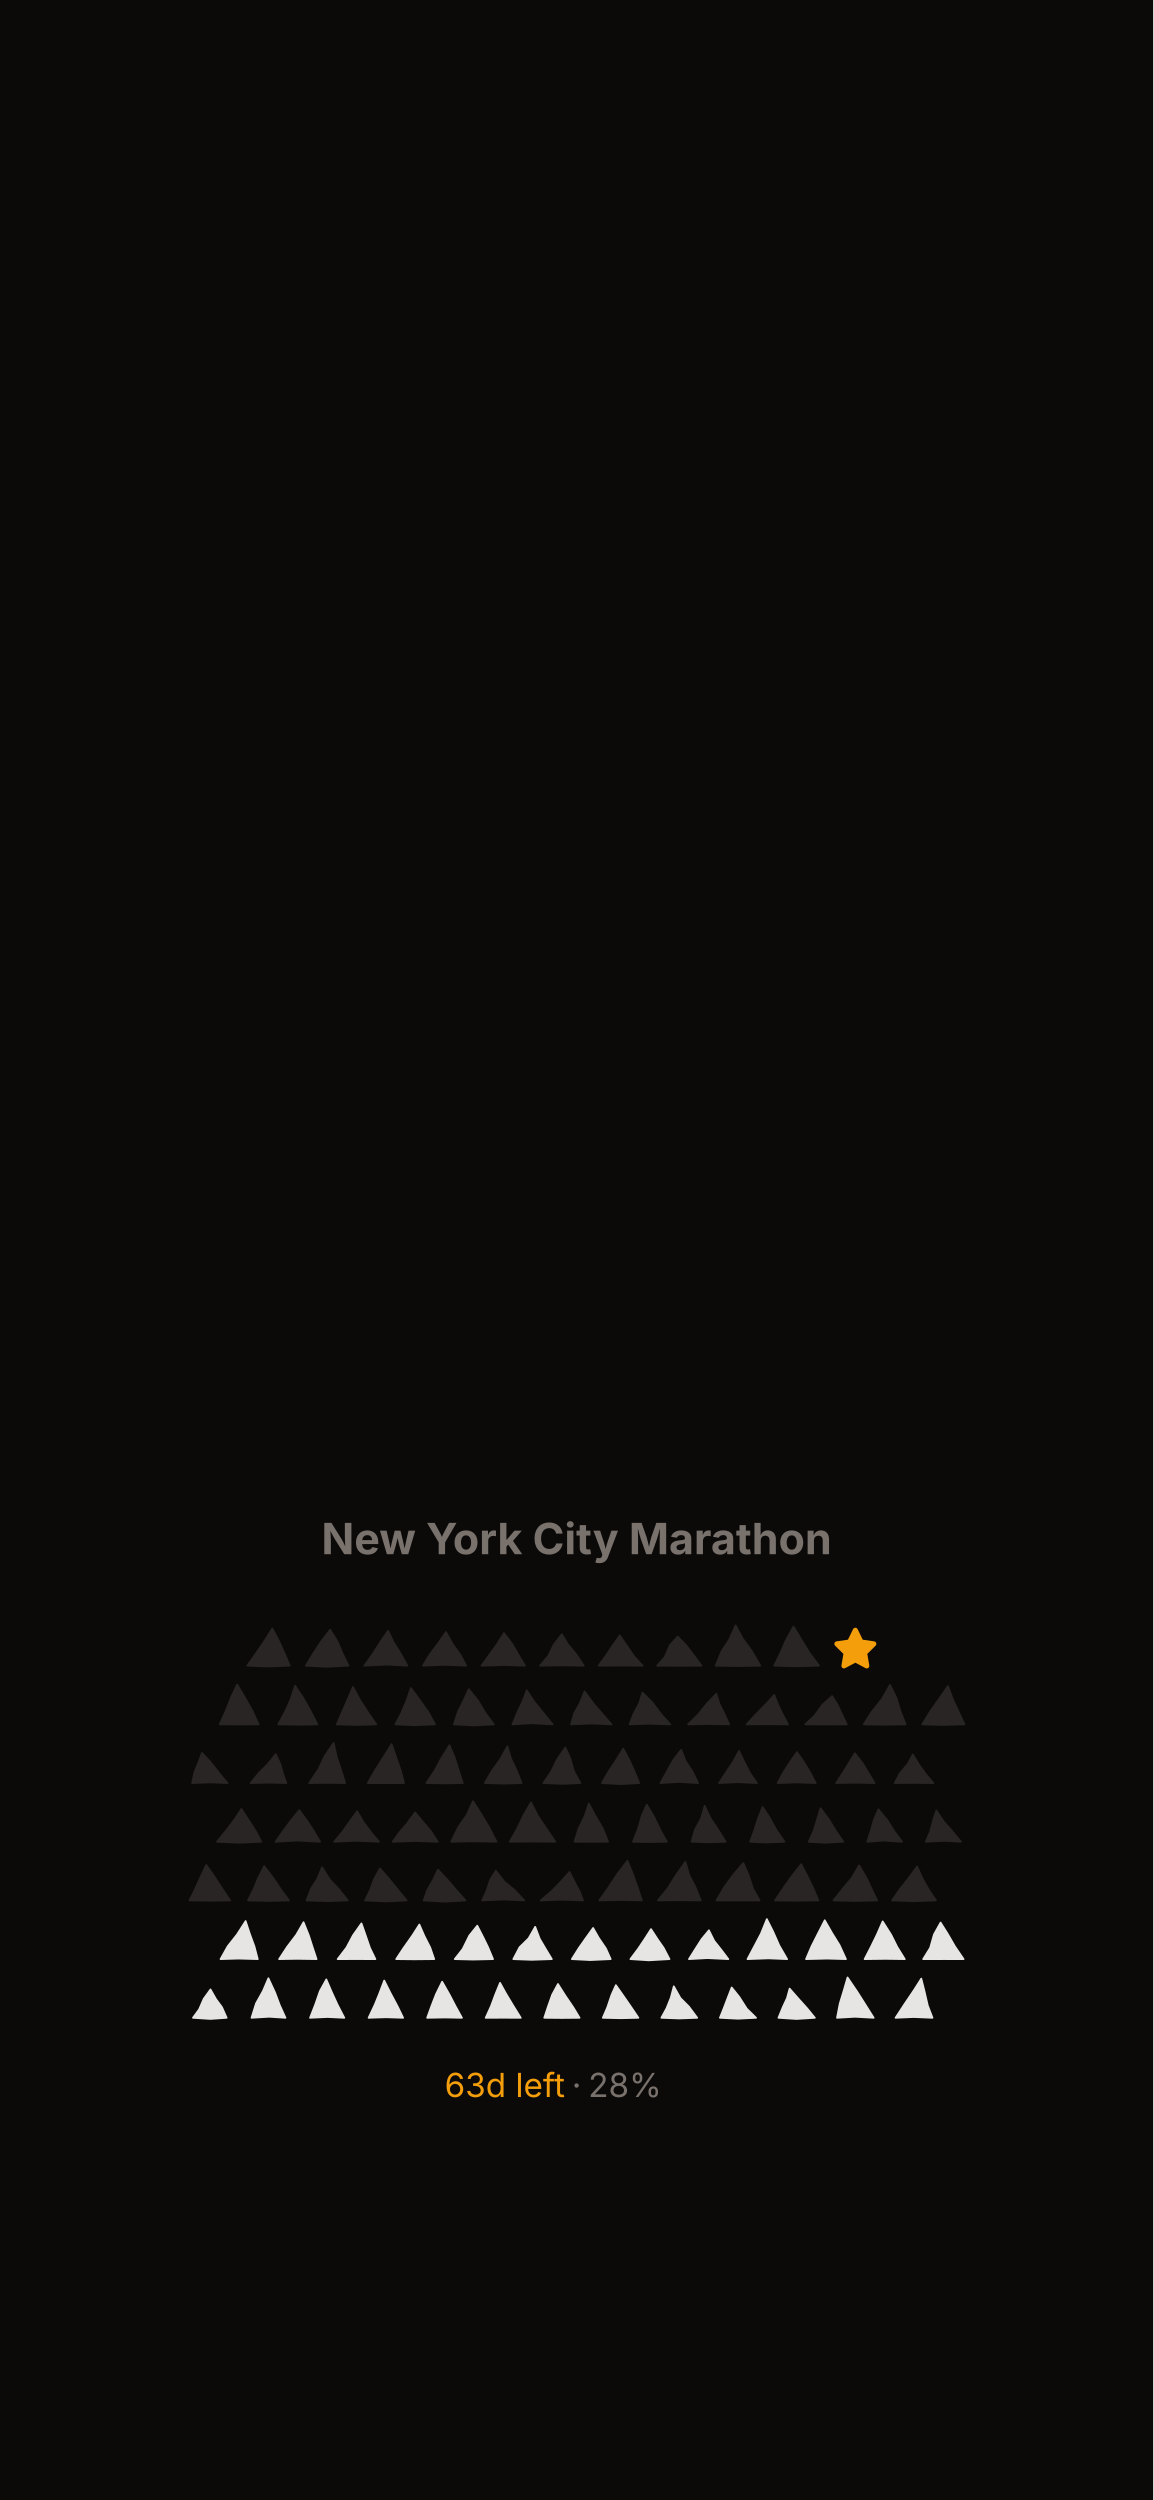
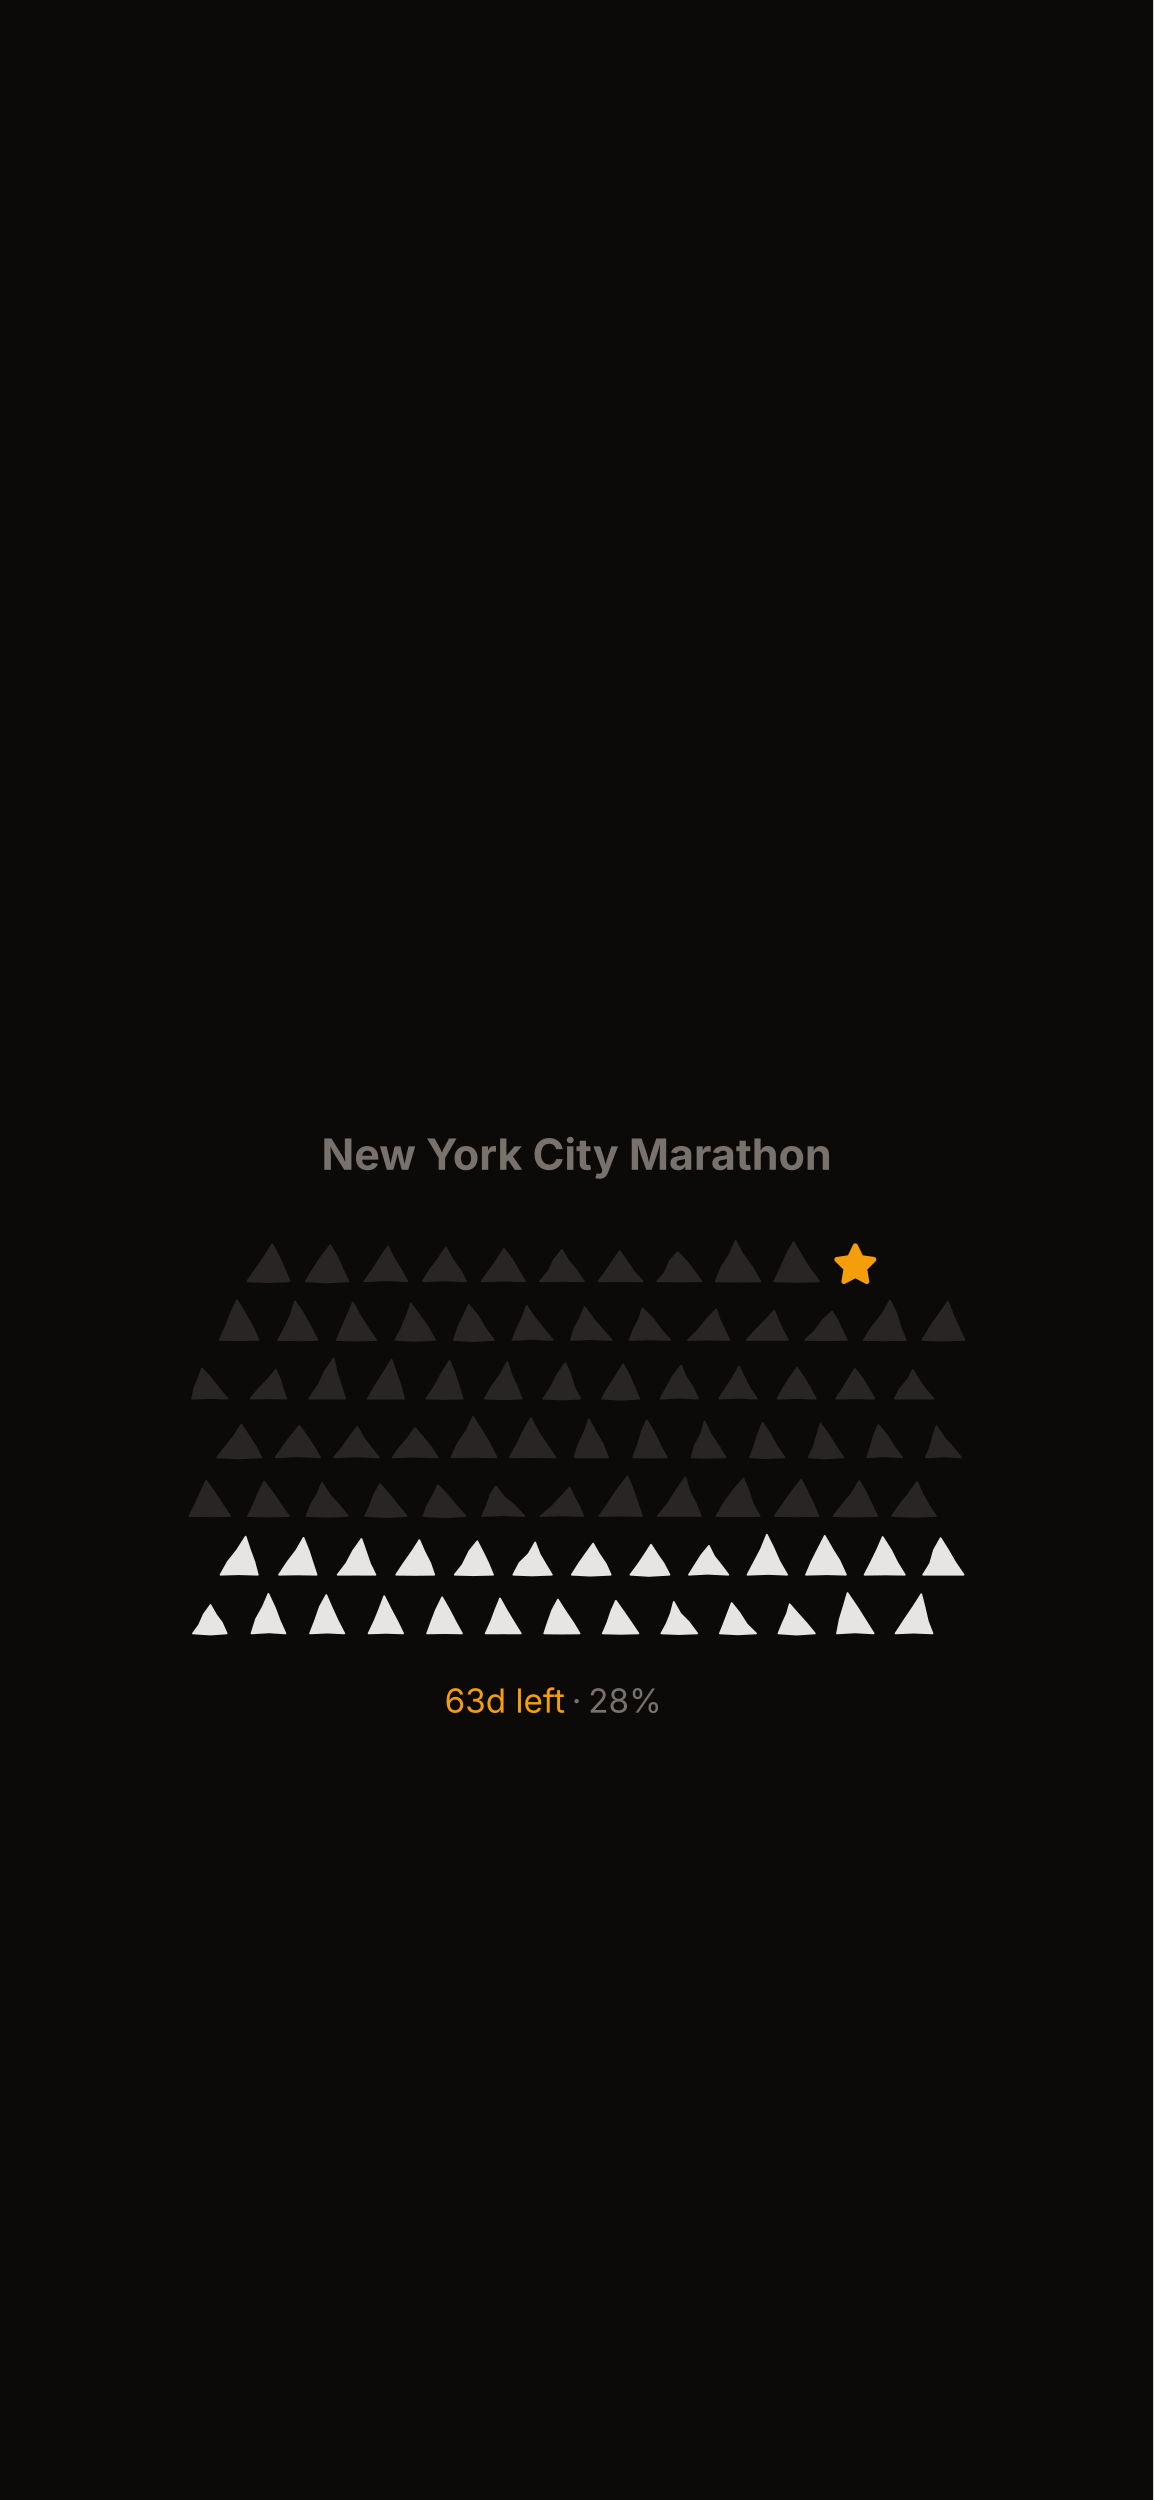
<svg xmlns="http://www.w3.org/2000/svg" width="1179" height="2556" viewBox="0 0 1179 2556">
  <rect id="background" width="1179" height="2556" fill="#0C0A09" />
-   <text x="589.5" y="1589" font-family="Geist, Inter, sans-serif" font-size="44" font-weight="700" fill="#78716C" text-anchor="middle">New York City Marathon</text>
+   <text x="589.5" y="1196" font-family="Geist, Inter, sans-serif" font-size="44" font-weight="700" fill="#78716C" text-anchor="middle">New York City Marathon</text>
  <g id="days">
-     <path d="M-17.23 18.00L-10.91 9.36L-6.25 -1.35L0.70 -11.01L6.33 -1.10L12.43 7.17L17.23 18.00L0.61 19.17Z" transform="translate(214.5 2045)" fill="#E7E5E4" stroke="#E7E5E4" stroke-width="1.8" stroke-linejoin="round" />
-     <path d="M-17.37 18.00L-12.75 3.34L-5.61 -9.48L-0.09 -22.43L6.63 -7.96L11.49 5.00L17.37 18.00L0.53 16.91Z" transform="translate(274.5 2045)" fill="#E7E5E4" stroke="#E7E5E4" stroke-width="1.8" stroke-linejoin="round" />
-     <path d="M-17.50 18.00L-12.06 4.03L-7.49 -9.21L-0.88 -21.25L4.40 -8.93L10.55 4.52L17.50 18.00L0.44 17.16Z" transform="translate(334.5 2045)" fill="#E7E5E4" stroke="#E7E5E4" stroke-width="1.8" stroke-linejoin="round" />
-     <path d="M-17.64 18.00L-11.37 4.72L-6.84 -6.43L-1.67 -20.08L4.70 -7.39L12.12 6.55L17.64 18.00L0.35 17.42Z" transform="translate(394.5 2045)" fill="#E7E5E4" stroke="#E7E5E4" stroke-width="1.8" stroke-linejoin="round" />
-     <path d="M-17.78 18.00L-13.20 5.41L-8.72 -6.16L-2.46 -18.90L4.99 -5.85L11.18 6.06L17.78 18.00L0.27 17.67Z" transform="translate(454.5 2045)" fill="#E7E5E4" stroke="#E7E5E4" stroke-width="1.8" stroke-linejoin="round" />
-     <path d="M-17.92 18.00L-12.52 6.10L-8.08 -5.89L-3.25 -17.72L2.77 -6.83L10.23 5.58L17.92 18.00L0.18 17.93Z" transform="translate(514.5 2045)" fill="#E7E5E4" stroke="#E7E5E4" stroke-width="1.8" stroke-linejoin="round" />
-     <path d="M-18.05 18.00L-14.35 6.79L-9.95 -5.62L-4.04 -16.54L3.06 -5.29L11.81 7.61L18.05 18.00L0.09 18.18Z" transform="translate(574.5 2045)" fill="#E7E5E4" stroke="#E7E5E4" stroke-width="1.8" stroke-linejoin="round" />
-     <path d="M-18.19 18.00L-13.66 7.48L-9.31 -5.36L-4.83 -15.37L3.36 -3.75L10.87 7.12L18.19 18.00L0.00 18.43Z" transform="translate(634.5 2045)" fill="#E7E5E4" stroke="#E7E5E4" stroke-width="1.8" stroke-linejoin="round" />
-     <path d="M-18.33 18.00L-12.97 8.17L-8.67 -2.57L-5.62 -14.19L1.14 -2.21L9.92 6.64L18.33 18.00L-0.08 18.69Z" transform="translate(694.5 2045)" fill="#E7E5E4" stroke="#E7E5E4" stroke-width="1.8" stroke-linejoin="round" />
-     <path d="M-18.47 18.00L-14.81 8.87L-10.54 -2.30L-6.41 -13.01L1.43 -3.19L8.98 8.67L18.47 18.00L-0.17 18.94Z" transform="translate(754.5 2045)" fill="#E7E5E4" stroke="#E7E5E4" stroke-width="1.8" stroke-linejoin="round" />
-     <path d="M-18.60 18.00L-14.12 7.04L-9.90 -2.03L-7.20 -11.83L1.73 -1.64L10.56 8.18L18.60 18.00L-0.26 19.20Z" transform="translate(814.5 2045)" fill="#E7E5E4" stroke="#E7E5E4" stroke-width="1.8" stroke-linejoin="round" />
-     <path d="M-18.74 18.00L-15.95 3.53L-11.78 -10.16L-7.99 -23.25L2.02 -8.50L9.61 3.49L18.74 18.00L-0.35 16.93Z" transform="translate(874.5 2045)" fill="#E7E5E4" stroke="#E7E5E4" stroke-width="1.8" stroke-linejoin="round" />
-     <path d="M-18.88 18.00L-9.87 4.22L-0.33 -9.90L7.42 -22.08L10.60 -9.48L14.07 5.53L18.88 18.00L-0.43 17.19Z" transform="translate(934.5 2045)" fill="#E7E5E4" stroke="#E7E5E4" stroke-width="1.8" stroke-linejoin="round" />
-     <path d="M-19.02 18.00L-11.70 4.91L-2.21 -7.11L6.63 -20.90L10.89 -7.94L15.64 5.04L19.02 18.00L-0.52 17.44Z" transform="translate(244.5 1985)" fill="#E7E5E4" stroke="#E7E5E4" stroke-width="1.8" stroke-linejoin="round" />
-     <path d="M-19.15 18.00L-11.01 5.60L-1.57 -6.84L5.84 -19.72L11.19 -6.40L14.70 4.55L19.15 18.00L-0.61 17.69Z" transform="translate(304.5 1985)" fill="#E7E5E4" stroke="#E7E5E4" stroke-width="1.8" stroke-linejoin="round" />
-     <path d="M-19.29 18.00L-10.32 6.29L-3.44 -6.57L5.05 -18.54L8.96 -7.38L13.76 6.59L19.29 18.00L-0.70 17.95Z" transform="translate(364.5 1985)" fill="#E7E5E4" stroke="#E7E5E4" stroke-width="1.8" stroke-linejoin="round" />
-     <path d="M-19.43 18.00L-12.16 6.98L-2.80 -6.31L4.26 -17.37L9.26 -5.84L15.33 6.10L19.43 18.00L-0.78 18.20Z" transform="translate(424.5 1985)" fill="#E7E5E4" stroke="#E7E5E4" stroke-width="1.8" stroke-linejoin="round" />
-     <path d="M-19.57 18.00L-11.47 7.68L-4.68 -6.04L3.47 -16.19L9.55 -4.30L14.39 5.61L19.57 18.00L-0.87 18.46Z" transform="translate(484.5 1985)" fill="#E7E5E4" stroke="#E7E5E4" stroke-width="1.8" stroke-linejoin="round" />
-     <path d="M-19.70 18.00L-13.30 5.85L-4.03 -3.25L2.68 -15.01L7.33 -2.75L13.45 7.65L19.70 18.00L-0.96 18.71Z" transform="translate(544.5 1985)" fill="#E7E5E4" stroke="#E7E5E4" stroke-width="1.8" stroke-linejoin="round" />
-     <path d="M-19.84 18.00L-12.61 6.54L-5.91 -2.98L1.89 -13.83L7.63 -3.73L15.02 7.16L19.84 18.00L-1.04 18.97Z" transform="translate(604.5 1985)" fill="#E7E5E4" stroke="#E7E5E4" stroke-width="1.8" stroke-linejoin="round" />
-     <path d="M-19.98 18.00L-11.93 7.23L-5.27 -2.71L1.10 -12.66L7.92 -2.19L14.08 6.67L19.98 18.00L-1.13 19.22Z" transform="translate(664.5 1985)" fill="#E7E5E4" stroke="#E7E5E4" stroke-width="1.8" stroke-linejoin="round" />
-     <path d="M-20.12 18.00L-13.76 7.92L-7.14 -2.45L0.31 -11.48L5.70 -0.65L13.14 8.71L20.12 18.00L-1.22 16.96Z" transform="translate(724.5 1985)" fill="#E7E5E4" stroke="#E7E5E4" stroke-width="1.8" stroke-linejoin="round" />
-     <path d="M-20.25 18.00L-13.07 4.41L-6.50 -8.06L-0.48 -22.90L5.99 -10.03L12.19 4.02L20.25 18.00L1.21 17.21Z" transform="translate(784.5 1985)" fill="#E7E5E4" stroke="#E7E5E4" stroke-width="1.8" stroke-linejoin="round" />
-     <path d="M-20.39 18.00L-14.90 5.10L-8.38 -7.79L-1.27 -21.72L6.29 -8.49L13.77 3.53L20.39 18.00L1.13 17.46Z" transform="translate(844.5 1985)" fill="#E7E5E4" stroke="#E7E5E4" stroke-width="1.8" stroke-linejoin="round" />
-     <path d="M-20.53 18.00L-14.22 5.80L-7.73 -7.52L-2.06 -20.55L6.58 -6.95L12.82 5.56L20.53 18.00L1.04 17.72Z" transform="translate(904.5 1985)" fill="#E7E5E4" stroke="#E7E5E4" stroke-width="1.8" stroke-linejoin="round" />
-     <path d="M-20.67 18.00L-13.53 6.49L-9.61 -7.26L-2.85 -19.37L4.36 -7.92L11.88 5.08L20.67 18.00L0.95 17.97Z" transform="translate(964.5 1985)" fill="#E7E5E4" stroke="#E7E5E4" stroke-width="1.8" stroke-linejoin="round" />
-     <path d="M-20.80 18.00L-15.36 7.18L-8.97 -6.99L-3.64 -18.19L4.65 -6.38L13.46 7.11L20.80 18.00L0.86 18.23Z" transform="translate(214.5 1925)" fill="#292524" stroke="#292524" stroke-width="1.8" stroke-linejoin="round" />
-     <path d="M-20.94 18.00L-14.68 5.35L-10.84 -4.20L-4.43 -17.01L4.95 -4.84L12.51 6.62L20.94 18.00L0.78 18.48Z" transform="translate(274.5 1925)" fill="#292524" stroke="#292524" stroke-width="1.8" stroke-linejoin="round" />
-     <path d="M-21.08 18.00L-16.51 6.04L-10.20 -3.93L-5.22 -15.84L2.73 -3.30L11.57 6.14L21.08 18.00L0.69 18.74Z" transform="translate(334.5 1925)" fill="#292524" stroke="#292524" stroke-width="1.8" stroke-linejoin="round" />
-     <path d="M-21.22 18.00L-15.82 6.73L-12.07 -3.66L-6.01 -14.66L3.02 -4.28L13.15 8.17L21.22 18.00L0.60 18.99Z" transform="translate(394.5 1925)" fill="#292524" stroke="#292524" stroke-width="1.8" stroke-linejoin="round" />
-     <path d="M-21.35 18.00L-17.65 7.42L-11.43 -3.40L-6.80 -13.48L3.32 -2.74L12.20 7.68L21.35 18.00L0.51 19.24Z" transform="translate(454.5 1925)" fill="#292524" stroke="#292524" stroke-width="1.8" stroke-linejoin="round" />
-     <path d="M-21.49 18.00L-16.97 8.11L-13.31 -3.13L-7.59 -12.30L1.09 -1.20L11.26 7.20L21.49 18.00L0.43 16.98Z" transform="translate(514.5 1925)" fill="#292524" stroke="#292524" stroke-width="1.8" stroke-linejoin="round" />
-     <path d="M-21.63 18.00L-10.88 8.81L-1.86 -0.34L7.82 -11.13L12.19 -2.18L18.23 9.23L21.63 18.00L0.34 17.23Z" transform="translate(574.5 1925)" fill="#292524" stroke="#292524" stroke-width="1.8" stroke-linejoin="round" />
-     <path d="M-21.77 18.00L-12.71 5.30L-3.74 -8.47L7.03 -22.55L12.48 -9.03L17.29 4.54L21.77 18.00L0.25 17.49Z" transform="translate(634.5 1925)" fill="#292524" stroke="#292524" stroke-width="1.8" stroke-linejoin="round" />
-     <path d="M-21.90 18.00L-12.02 5.99L-3.10 -8.21L6.24 -21.37L10.26 -7.49L16.35 4.06L21.90 18.00L0.17 17.74Z" transform="translate(694.5 1925)" fill="#292524" stroke="#292524" stroke-width="1.8" stroke-linejoin="round" />
-     <path d="M-22.04 18.00L-13.86 4.16L-4.97 -7.94L5.45 -20.19L10.55 -8.47L15.40 6.09L22.04 18.00L0.08 18.00Z" transform="translate(754.5 1925)" fill="#292524" stroke="#292524" stroke-width="1.8" stroke-linejoin="round" />
-     <path d="M-22.18 18.00L-13.17 4.85L-4.33 -7.67L4.66 -19.01L10.85 -6.93L16.98 5.60L22.18 18.00L-0.01 18.25Z" transform="translate(814.5 1925)" fill="#292524" stroke="#292524" stroke-width="1.8" stroke-linejoin="round" />
-     <path d="M-22.32 18.00L-12.48 5.54L-3.69 -4.88L3.87 -17.84L11.15 -5.39L16.04 5.11L22.32 18.00L-0.10 18.51Z" transform="translate(874.5 1925)" fill="#292524" stroke="#292524" stroke-width="1.8" stroke-linejoin="round" />
-     <path d="M-22.45 18.00L-14.32 6.23L-5.56 -4.62L3.08 -16.66L8.92 -3.85L15.09 7.15L22.45 18.00L-0.18 18.76Z" transform="translate(934.5 1925)" fill="#292524" stroke="#292524" stroke-width="1.8" stroke-linejoin="round" />
-     <path d="M-22.59 18.00L-13.63 6.93L-4.92 -4.35L2.29 -15.48L9.22 -4.83L16.67 6.66L22.59 18.00L-0.27 19.01Z" transform="translate(244.5 1865)" fill="#292524" stroke="#292524" stroke-width="1.8" stroke-linejoin="round" />
-     <path d="M-22.73 18.00L-15.46 7.62L-6.80 -4.08L1.50 -14.30L9.51 -3.29L15.72 6.17L22.73 18.00L-0.36 16.75Z" transform="translate(304.5 1865)" fill="#292524" stroke="#292524" stroke-width="1.8" stroke-linejoin="round" />
-     <path d="M-22.87 18.00L-14.77 8.31L-6.15 -3.81L0.71 -13.13L7.29 -1.74L14.78 8.21L22.87 18.00L-0.45 17.00Z" transform="translate(364.5 1865)" fill="#292524" stroke="#292524" stroke-width="1.8" stroke-linejoin="round" />
-     <path d="M-23.00 18.00L-16.61 9.00L-8.03 -1.02L-0.08 -11.95L7.58 -2.72L16.36 7.72L23.00 18.00L-0.53 17.26Z" transform="translate(424.5 1865)" fill="#292524" stroke="#292524" stroke-width="1.8" stroke-linejoin="round" />
-     <path d="M-23.14 18.00L-15.92 2.97L-7.39 -9.16L-0.87 -23.37L7.88 -9.58L15.41 3.03L23.14 18.00L-0.62 17.51Z" transform="translate(484.5 1865)" fill="#292524" stroke="#292524" stroke-width="1.8" stroke-linejoin="round" />
-     <path d="M-23.28 18.00L-15.23 3.66L-9.26 -8.89L-1.66 -22.19L5.65 -8.04L14.47 5.07L23.28 18.00L-0.71 17.77Z" transform="translate(544.5 1865)" fill="#292524" stroke="#292524" stroke-width="1.8" stroke-linejoin="round" />
-     <path d="M-17.12 18.00L-12.86 4.35L-6.52 -8.62L-2.45 -21.02L3.85 -9.02L11.85 4.58L17.12 18.00L-0.79 18.02Z" transform="translate(604.5 1865)" fill="#292524" stroke="#292524" stroke-width="1.8" stroke-linejoin="round" />
-     <path d="M-17.26 18.00L-12.18 5.04L-8.40 -8.35L-3.25 -19.84L4.15 -7.48L10.90 6.61L17.26 18.00L-0.88 18.27Z" transform="translate(664.5 1865)" fill="#292524" stroke="#292524" stroke-width="1.8" stroke-linejoin="round" />
-     <path d="M-17.39 18.00L-14.01 5.74L-7.75 -5.57L-4.04 -18.66L1.92 -5.94L9.96 6.13L17.39 18.00L-0.97 18.53Z" transform="translate(724.5 1865)" fill="#292524" stroke="#292524" stroke-width="1.8" stroke-linejoin="round" />
-     <path d="M-17.53 18.00L-13.32 6.43L-9.63 -5.30L-4.83 -17.48L2.22 -6.92L9.01 5.64L17.53 18.00L-1.06 18.78Z" transform="translate(784.5 1865)" fill="#292524" stroke="#292524" stroke-width="1.8" stroke-linejoin="round" />
-     <path d="M-17.67 18.00L-12.64 7.12L-8.99 -5.03L-5.62 -16.31L2.51 -5.37L10.59 7.67L17.67 18.00L-1.14 19.04Z" transform="translate(844.5 1865)" fill="#292524" stroke="#292524" stroke-width="1.8" stroke-linejoin="round" />
-     <path d="M-17.81 18.00L-14.47 7.81L-10.86 -4.76L-6.41 -15.13L2.81 -3.83L9.65 7.18L17.81 18.00L-1.23 16.77Z" transform="translate(904.5 1865)" fill="#292524" stroke="#292524" stroke-width="1.8" stroke-linejoin="round" />
-     <path d="M-17.94 18.00L-13.78 8.50L-10.22 -4.49L-7.20 -13.95L0.58 -2.29L8.70 6.70L17.94 18.00L1.20 17.03Z" transform="translate(964.5 1865)" fill="#292524" stroke="#292524" stroke-width="1.8" stroke-linejoin="round" />
-     <path d="M-18.08 18.00L-15.61 6.67L-12.10 -1.71L-7.99 -12.77L0.88 -3.27L10.28 8.73L18.08 18.00L1.11 17.28Z" transform="translate(214.5 1805)" fill="#292524" stroke="#292524" stroke-width="1.8" stroke-linejoin="round" />
-     <path d="M-18.22 18.00L-9.53 7.36L-0.65 -1.44L7.42 -11.60L11.97 -1.73L14.74 8.24L18.22 18.00L1.03 17.53Z" transform="translate(274.5 1805)" fill="#292524" stroke="#292524" stroke-width="1.8" stroke-linejoin="round" />
-     <path d="M-18.36 18.00L-8.84 3.85L-2.53 -9.57L6.63 -23.02L9.75 -8.59L13.79 3.56L18.36 18.00L0.94 17.79Z" transform="translate(334.5 1805)" fill="#292524" stroke="#292524" stroke-width="1.8" stroke-linejoin="round" />
-     <path d="M-18.49 18.00L-10.67 4.55L-1.89 -9.30L5.84 -21.84L10.04 -9.57L15.37 5.59L18.49 18.00L0.85 18.04Z" transform="translate(394.5 1805)" fill="#292524" stroke="#292524" stroke-width="1.8" stroke-linejoin="round" />
-     <path d="M-18.63 18.00L-9.98 5.24L-3.76 -6.52L5.05 -20.66L10.34 -8.03L14.43 5.10L18.63 18.00L0.76 18.30Z" transform="translate(454.5 1805)" fill="#292524" stroke="#292524" stroke-width="1.8" stroke-linejoin="round" />
-     <path d="M-18.77 18.00L-11.82 5.93L-3.12 -6.25L4.26 -19.48L8.12 -6.48L13.48 4.62L18.77 18.00L0.68 18.55Z" transform="translate(514.5 1805)" fill="#292524" stroke="#292524" stroke-width="1.8" stroke-linejoin="round" />
-     <path d="M-18.91 18.00L-11.13 6.62L-5.00 -5.98L3.47 -18.31L8.41 -7.46L12.54 6.65L18.91 18.00L0.59 18.81Z" transform="translate(574.5 1805)" fill="#292524" stroke="#292524" stroke-width="1.8" stroke-linejoin="round" />
-     <path d="M-19.04 18.00L-12.96 7.31L-4.35 -5.71L2.68 -17.13L8.71 -5.92L14.11 6.16L19.04 18.00L0.50 19.06Z" transform="translate(634.5 1805)" fill="#292524" stroke="#292524" stroke-width="1.8" stroke-linejoin="round" />
-     <path d="M-19.18 18.00L-12.28 5.48L-6.23 -5.44L1.89 -15.95L6.48 -4.38L13.17 5.68L19.18 18.00L0.42 16.80Z" transform="translate(694.5 1805)" fill="#292524" stroke="#292524" stroke-width="1.8" stroke-linejoin="round" />
-     <path d="M-19.32 18.00L-11.59 6.17L-5.59 -2.66L1.10 -14.77L6.78 -2.84L12.23 7.71L19.32 18.00L0.33 17.05Z" transform="translate(754.5 1805)" fill="#292524" stroke="#292524" stroke-width="1.8" stroke-linejoin="round" />
-     <path d="M-19.46 18.00L-13.42 6.87L-7.46 -2.39L0.31 -13.60L7.07 -3.82L13.80 7.22L19.46 18.00L0.24 17.30Z" transform="translate(814.5 1805)" fill="#292524" stroke="#292524" stroke-width="1.8" stroke-linejoin="round" />
-     <path d="M-19.59 18.00L-12.73 7.56L-6.82 -2.12L-0.48 -12.42L7.37 -2.28L12.86 6.73L19.59 18.00L0.15 17.56Z" transform="translate(874.5 1805)" fill="#292524" stroke="#292524" stroke-width="1.8" stroke-linejoin="round" />
-     <path d="M-19.73 18.00L-14.57 8.25L-6.18 -1.85L-1.27 -11.24L5.14 -0.73L11.92 8.77L19.73 18.00L0.07 17.81Z" transform="translate(934.5 1805)" fill="#292524" stroke="#292524" stroke-width="1.8" stroke-linejoin="round" />
-     <path d="M-19.87 18.00L-13.88 4.74L-8.05 -9.99L-2.06 -22.66L5.44 -10.11L13.49 4.08L19.87 18.00L-0.02 18.07Z" transform="translate(244.5 1745)" fill="#292524" stroke="#292524" stroke-width="1.8" stroke-linejoin="round" />
-     <path d="M-20.01 18.00L-13.19 5.43L-7.41 -7.20L-2.85 -21.49L5.74 -8.57L12.55 3.59L20.01 18.00L-0.11 18.32Z" transform="translate(304.5 1745)" fill="#292524" stroke="#292524" stroke-width="1.8" stroke-linejoin="round" />
-     <path d="M-20.14 18.00L-15.02 6.12L-9.29 -6.93L-3.64 -20.31L3.51 -7.03L11.60 5.63L20.14 18.00L-0.20 18.58Z" transform="translate(364.5 1745)" fill="#292524" stroke="#292524" stroke-width="1.8" stroke-linejoin="round" />
-     <path d="M-20.28 18.00L-14.34 6.81L-8.64 -6.66L-4.43 -19.13L3.81 -8.01L13.18 5.14L20.28 18.00L-0.28 18.83Z" transform="translate(424.5 1745)" fill="#292524" stroke="#292524" stroke-width="1.8" stroke-linejoin="round" />
-     <path d="M-20.42 18.00L-16.17 4.98L-10.52 -6.40L-5.22 -17.95L4.10 -6.47L12.24 7.17L20.42 18.00L-0.37 19.08Z" transform="translate(484.5 1745)" fill="#292524" stroke="#292524" stroke-width="1.8" stroke-linejoin="round" />
-     <path d="M-20.56 18.00L-15.48 5.68L-9.88 -6.13L-6.01 -16.78L1.88 -4.93L11.29 6.69L20.56 18.00L-0.46 16.82Z" transform="translate(544.5 1745)" fill="#292524" stroke="#292524" stroke-width="1.8" stroke-linejoin="round" />
-     <path d="M-20.69 18.00L-17.31 6.37L-11.75 -3.34L-6.80 -15.60L2.17 -3.39L10.35 6.20L20.69 18.00L-0.55 17.07Z" transform="translate(604.5 1745)" fill="#292524" stroke="#292524" stroke-width="1.8" stroke-linejoin="round" />
-     <path d="M-20.83 18.00L-16.63 7.06L-11.11 -3.07L-7.59 -14.42L2.47 -4.36L11.93 8.23L20.83 18.00L-0.63 17.33Z" transform="translate(664.5 1745)" fill="#292524" stroke="#292524" stroke-width="1.8" stroke-linejoin="round" />
-     <path d="M-20.97 18.00L-10.54 7.75L-2.19 -2.80L7.82 -13.24L11.04 -2.82L16.38 7.75L20.97 18.00L-0.72 17.58Z" transform="translate(724.5 1745)" fill="#292524" stroke="#292524" stroke-width="1.8" stroke-linejoin="round" />
-     <path d="M-21.11 18.00L-12.37 8.44L-1.54 -2.54L7.03 -12.07L11.34 -1.28L15.44 7.26L21.11 18.00L-0.81 17.84Z" transform="translate(784.5 1745)" fill="#292524" stroke="#292524" stroke-width="1.8" stroke-linejoin="round" />
-     <path d="M-21.24 18.00L-11.69 9.13L-3.42 -2.27L6.24 -10.89L11.64 -2.26L17.01 9.29L21.24 18.00L-0.89 18.09Z" transform="translate(844.5 1745)" fill="#292524" stroke="#292524" stroke-width="1.8" stroke-linejoin="round" />
-     <path d="M-21.38 18.00L-13.52 5.62L-2.78 -7.88L5.45 -22.31L11.93 -9.12L16.07 4.60L21.38 18.00L-0.98 18.34Z" transform="translate(904.5 1745)" fill="#292524" stroke="#292524" stroke-width="1.8" stroke-linejoin="round" />
-     <path d="M-21.52 18.00L-12.83 3.80L-4.65 -7.61L4.66 -21.13L9.71 -7.58L15.13 4.12L21.52 18.00L-1.07 18.60Z" transform="translate(964.5 1745)" fill="#292524" stroke="#292524" stroke-width="1.8" stroke-linejoin="round" />
-     <path d="M-21.66 18.00L-12.14 4.49L-4.01 -7.35L3.87 -19.96L10.00 -8.56L16.70 6.15L21.66 18.00L-1.16 18.85Z" transform="translate(274.5 1685)" fill="#292524" stroke="#292524" stroke-width="1.8" stroke-linejoin="round" />
-     <path d="M-21.79 18.00L-13.98 5.18L-5.89 -7.08L3.08 -18.78L10.30 -7.02L15.76 5.66L21.79 18.00L-1.24 19.11Z" transform="translate(334.5 1685)" fill="#292524" stroke="#292524" stroke-width="1.8" stroke-linejoin="round" />
-     <path d="M-21.93 18.00L-13.29 5.87L-5.24 -6.81L2.29 -17.60L8.07 -5.47L14.82 5.18L21.93 18.00L1.19 16.84Z" transform="translate(394.5 1685)" fill="#292524" stroke="#292524" stroke-width="1.8" stroke-linejoin="round" />
-     <path d="M-22.07 18.00L-15.12 6.56L-7.12 -4.02L1.50 -16.42L8.37 -3.93L16.39 7.21L22.07 18.00L1.10 17.10Z" transform="translate(454.5 1685)" fill="#292524" stroke="#292524" stroke-width="1.8" stroke-linejoin="round" />
-     <path d="M-22.21 18.00L-14.43 7.25L-6.48 -3.75L0.71 -15.24L8.66 -4.91L15.45 6.72L22.21 18.00L1.01 17.35Z" transform="translate(514.5 1685)" fill="#292524" stroke="#292524" stroke-width="1.8" stroke-linejoin="round" />
-     <path d="M-22.34 18.00L-13.75 7.94L-8.35 -3.49L-0.08 -14.07L6.44 -3.37L14.51 6.24L22.34 18.00L0.93 17.61Z" transform="translate(574.5 1685)" fill="#292524" stroke="#292524" stroke-width="1.8" stroke-linejoin="round" />
-     <path d="M-22.48 18.00L-15.58 8.63L-7.71 -3.22L-0.87 -12.89L6.74 -1.83L13.56 8.27L22.48 18.00L0.84 17.86Z" transform="translate(634.5 1685)" fill="#292524" stroke="#292524" stroke-width="1.8" stroke-linejoin="round" />
-     <path d="M-22.62 18.00L-14.89 9.33L-9.58 -2.95L-1.66 -11.71L7.03 -2.81L15.14 7.78L22.62 18.00L0.75 18.11Z" transform="translate(694.5 1685)" fill="#292524" stroke="#292524" stroke-width="1.8" stroke-linejoin="round" />
-     <path d="M-22.76 18.00L-16.73 3.30L-8.94 -8.56L-2.45 -23.13L4.81 -9.67L14.19 3.10L22.76 18.00L0.67 18.37Z" transform="translate(754.5 1685)" fill="#292524" stroke="#292524" stroke-width="1.8" stroke-linejoin="round" />
-     <path d="M-22.89 18.00L-16.04 3.99L-10.82 -8.30L-3.24 -21.96L5.10 -8.13L13.25 5.13L22.89 18.00L0.58 18.62Z" transform="translate(814.5 1685)" fill="#292524" stroke="#292524" stroke-width="1.8" stroke-linejoin="round" />
-     <path d="M316.9 18c-5.3-11-16.5-18-28.8-18s-23.4 7-28.8 18L195 150.3L51.4 171.5c-12 1.8-22 10.2-25.7 21.7s-.7 24.2 7.9 32.7L137.8 329l-24.6 145.7c-2 12 3 24.2 12.9 31.3s23 8 33.8 2.3l128.3-68.5l128.3 68.5c10.8 5.7 23.9 4.9 33.8-2.3s14.9-19.3 12.9-31.3L438.5 329l104.2-103.1c8.6-8.5 11.7-21.2 7.9-32.7s-13.7-19.9-25.7-21.7l-143.7-21.2z" transform="translate(851.10 1664.20) scale(0.08125)" fill="#F59E0B" />
+     <path d="M-17.23 18.00L-10.91 9.36L-6.25 -1.35L0.70 -11.01L6.33 -1.10L12.43 7.17L17.23 18.00L0.61 19.17Z" transform="translate(214.5 1652)" fill="#E7E5E4" stroke="#E7E5E4" stroke-width="1.8" stroke-linejoin="round" />
+     <path d="M-17.37 18.00L-12.75 3.34L-5.61 -9.48L-0.09 -22.43L6.63 -7.96L11.49 5.00L17.37 18.00L0.53 16.91Z" transform="translate(274.5 1652)" fill="#E7E5E4" stroke="#E7E5E4" stroke-width="1.8" stroke-linejoin="round" />
+     <path d="M-17.50 18.00L-12.06 4.03L-7.49 -9.21L-0.88 -21.25L4.40 -8.93L10.55 4.52L17.50 18.00L0.44 17.16Z" transform="translate(334.5 1652)" fill="#E7E5E4" stroke="#E7E5E4" stroke-width="1.8" stroke-linejoin="round" />
+     <path d="M-17.64 18.00L-11.37 4.72L-6.84 -6.43L-1.67 -20.08L4.70 -7.39L12.12 6.55L17.64 18.00L0.35 17.42Z" transform="translate(394.5 1652)" fill="#E7E5E4" stroke="#E7E5E4" stroke-width="1.8" stroke-linejoin="round" />
+     <path d="M-17.78 18.00L-13.20 5.41L-8.72 -6.16L-2.46 -18.90L4.99 -5.85L11.18 6.06L17.78 18.00L0.27 17.67Z" transform="translate(454.5 1652)" fill="#E7E5E4" stroke="#E7E5E4" stroke-width="1.8" stroke-linejoin="round" />
+     <path d="M-17.92 18.00L-12.52 6.10L-8.08 -5.89L-3.25 -17.72L2.77 -6.83L10.23 5.58L17.92 18.00L0.18 17.93Z" transform="translate(514.5 1652)" fill="#E7E5E4" stroke="#E7E5E4" stroke-width="1.8" stroke-linejoin="round" />
+     <path d="M-18.05 18.00L-14.35 6.79L-9.95 -5.62L-4.04 -16.54L3.06 -5.29L11.81 7.61L18.05 18.00L0.09 18.18Z" transform="translate(574.5 1652)" fill="#E7E5E4" stroke="#E7E5E4" stroke-width="1.8" stroke-linejoin="round" />
+     <path d="M-18.19 18.00L-13.66 7.48L-9.31 -5.36L-4.83 -15.37L3.36 -3.75L10.87 7.12L18.19 18.00L0.00 18.43Z" transform="translate(634.5 1652)" fill="#E7E5E4" stroke="#E7E5E4" stroke-width="1.8" stroke-linejoin="round" />
+     <path d="M-18.33 18.00L-12.97 8.17L-8.67 -2.57L-5.62 -14.19L1.14 -2.21L9.92 6.64L18.33 18.00L-0.08 18.69Z" transform="translate(694.5 1652)" fill="#E7E5E4" stroke="#E7E5E4" stroke-width="1.8" stroke-linejoin="round" />
+     <path d="M-18.47 18.00L-14.81 8.87L-10.54 -2.30L-6.41 -13.01L1.43 -3.19L8.98 8.67L18.47 18.00L-0.17 18.94Z" transform="translate(754.5 1652)" fill="#E7E5E4" stroke="#E7E5E4" stroke-width="1.8" stroke-linejoin="round" />
+     <path d="M-18.60 18.00L-14.12 7.04L-9.90 -2.03L-7.20 -11.83L1.73 -1.64L10.56 8.18L18.60 18.00L-0.26 19.20Z" transform="translate(814.5 1652)" fill="#E7E5E4" stroke="#E7E5E4" stroke-width="1.8" stroke-linejoin="round" />
+     <path d="M-18.74 18.00L-15.95 3.53L-11.78 -10.16L-7.99 -23.25L2.02 -8.50L9.61 3.49L18.74 18.00L-0.35 16.93Z" transform="translate(874.5 1652)" fill="#E7E5E4" stroke="#E7E5E4" stroke-width="1.8" stroke-linejoin="round" />
+     <path d="M-18.88 18.00L-9.87 4.22L-0.33 -9.90L7.42 -22.08L10.60 -9.48L14.07 5.53L18.88 18.00L-0.43 17.19Z" transform="translate(934.5 1652)" fill="#E7E5E4" stroke="#E7E5E4" stroke-width="1.8" stroke-linejoin="round" />
+     <path d="M-19.02 18.00L-11.70 4.91L-2.21 -7.11L6.63 -20.90L10.89 -7.94L15.64 5.04L19.02 18.00L-0.52 17.44Z" transform="translate(244.5 1592)" fill="#E7E5E4" stroke="#E7E5E4" stroke-width="1.8" stroke-linejoin="round" />
+     <path d="M-19.15 18.00L-11.01 5.60L-1.57 -6.84L5.84 -19.72L11.19 -6.40L14.70 4.55L19.15 18.00L-0.61 17.69Z" transform="translate(304.5 1592)" fill="#E7E5E4" stroke="#E7E5E4" stroke-width="1.8" stroke-linejoin="round" />
+     <path d="M-19.29 18.00L-10.32 6.29L-3.44 -6.57L5.05 -18.54L8.96 -7.38L13.76 6.59L19.29 18.00L-0.70 17.95Z" transform="translate(364.5 1592)" fill="#E7E5E4" stroke="#E7E5E4" stroke-width="1.8" stroke-linejoin="round" />
+     <path d="M-19.43 18.00L-12.16 6.98L-2.80 -6.31L4.26 -17.37L9.26 -5.84L15.33 6.10L19.43 18.00L-0.78 18.20Z" transform="translate(424.5 1592)" fill="#E7E5E4" stroke="#E7E5E4" stroke-width="1.8" stroke-linejoin="round" />
+     <path d="M-19.57 18.00L-11.47 7.68L-4.68 -6.04L3.47 -16.19L9.55 -4.30L14.39 5.61L19.57 18.00L-0.87 18.46Z" transform="translate(484.5 1592)" fill="#E7E5E4" stroke="#E7E5E4" stroke-width="1.8" stroke-linejoin="round" />
+     <path d="M-19.70 18.00L-13.30 5.85L-4.03 -3.25L2.68 -15.01L7.33 -2.75L13.45 7.65L19.70 18.00L-0.96 18.71Z" transform="translate(544.5 1592)" fill="#E7E5E4" stroke="#E7E5E4" stroke-width="1.8" stroke-linejoin="round" />
+     <path d="M-19.84 18.00L-12.61 6.54L-5.91 -2.98L1.89 -13.83L7.63 -3.73L15.02 7.16L19.84 18.00L-1.04 18.97Z" transform="translate(604.5 1592)" fill="#E7E5E4" stroke="#E7E5E4" stroke-width="1.8" stroke-linejoin="round" />
+     <path d="M-19.98 18.00L-11.93 7.23L-5.27 -2.71L1.10 -12.66L7.92 -2.19L14.08 6.67L19.98 18.00L-1.13 19.22Z" transform="translate(664.5 1592)" fill="#E7E5E4" stroke="#E7E5E4" stroke-width="1.8" stroke-linejoin="round" />
+     <path d="M-20.12 18.00L-13.76 7.92L-7.14 -2.45L0.31 -11.48L5.70 -0.65L13.14 8.71L20.12 18.00L-1.22 16.96Z" transform="translate(724.5 1592)" fill="#E7E5E4" stroke="#E7E5E4" stroke-width="1.8" stroke-linejoin="round" />
+     <path d="M-20.25 18.00L-13.07 4.41L-6.50 -8.06L-0.48 -22.90L5.99 -10.03L12.19 4.02L20.25 18.00L1.21 17.21Z" transform="translate(784.5 1592)" fill="#E7E5E4" stroke="#E7E5E4" stroke-width="1.8" stroke-linejoin="round" />
+     <path d="M-20.39 18.00L-14.90 5.10L-8.38 -7.79L-1.27 -21.72L6.29 -8.49L13.77 3.53L20.39 18.00L1.13 17.46Z" transform="translate(844.5 1592)" fill="#E7E5E4" stroke="#E7E5E4" stroke-width="1.8" stroke-linejoin="round" />
+     <path d="M-20.53 18.00L-14.22 5.80L-7.73 -7.52L-2.06 -20.55L6.58 -6.95L12.82 5.56L20.53 18.00L1.04 17.72Z" transform="translate(904.5 1592)" fill="#E7E5E4" stroke="#E7E5E4" stroke-width="1.8" stroke-linejoin="round" />
+     <path d="M-20.67 18.00L-13.53 6.49L-9.61 -7.26L-2.85 -19.37L4.36 -7.92L11.88 5.08L20.67 18.00L0.95 17.97Z" transform="translate(964.5 1592)" fill="#E7E5E4" stroke="#E7E5E4" stroke-width="1.8" stroke-linejoin="round" />
+     <path d="M-20.80 18.00L-15.36 7.18L-8.97 -6.99L-3.64 -18.19L4.65 -6.38L13.46 7.11L20.80 18.00L0.86 18.23Z" transform="translate(214.5 1532)" fill="#292524" stroke="#292524" stroke-width="1.8" stroke-linejoin="round" />
+     <path d="M-20.94 18.00L-14.68 5.35L-10.84 -4.20L-4.43 -17.01L4.95 -4.84L12.51 6.62L20.94 18.00L0.78 18.48Z" transform="translate(274.5 1532)" fill="#292524" stroke="#292524" stroke-width="1.8" stroke-linejoin="round" />
+     <path d="M-21.08 18.00L-16.51 6.04L-10.20 -3.93L-5.22 -15.84L2.73 -3.30L11.57 6.14L21.08 18.00L0.69 18.74Z" transform="translate(334.5 1532)" fill="#292524" stroke="#292524" stroke-width="1.8" stroke-linejoin="round" />
+     <path d="M-21.22 18.00L-15.82 6.73L-12.07 -3.66L-6.01 -14.66L3.02 -4.28L13.15 8.17L21.22 18.00L0.60 18.99Z" transform="translate(394.5 1532)" fill="#292524" stroke="#292524" stroke-width="1.8" stroke-linejoin="round" />
+     <path d="M-21.35 18.00L-17.65 7.42L-11.43 -3.40L-6.80 -13.48L3.32 -2.74L12.20 7.68L21.35 18.00L0.51 19.24Z" transform="translate(454.5 1532)" fill="#292524" stroke="#292524" stroke-width="1.8" stroke-linejoin="round" />
+     <path d="M-21.49 18.00L-16.97 8.11L-13.31 -3.13L-7.59 -12.30L1.09 -1.20L11.26 7.20L21.49 18.00L0.43 16.98Z" transform="translate(514.5 1532)" fill="#292524" stroke="#292524" stroke-width="1.8" stroke-linejoin="round" />
+     <path d="M-21.63 18.00L-10.88 8.81L-1.86 -0.34L7.82 -11.13L12.19 -2.18L18.23 9.23L21.63 18.00L0.34 17.23Z" transform="translate(574.5 1532)" fill="#292524" stroke="#292524" stroke-width="1.8" stroke-linejoin="round" />
+     <path d="M-21.77 18.00L-12.71 5.30L-3.74 -8.47L7.03 -22.55L12.48 -9.03L17.29 4.54L21.77 18.00L0.25 17.49Z" transform="translate(634.5 1532)" fill="#292524" stroke="#292524" stroke-width="1.8" stroke-linejoin="round" />
+     <path d="M-21.90 18.00L-12.02 5.99L-3.10 -8.21L6.24 -21.37L10.26 -7.49L16.35 4.06L21.90 18.00L0.17 17.74Z" transform="translate(694.5 1532)" fill="#292524" stroke="#292524" stroke-width="1.8" stroke-linejoin="round" />
+     <path d="M-22.04 18.00L-13.86 4.16L-4.97 -7.94L5.45 -20.19L10.55 -8.47L15.40 6.09L22.04 18.00L0.08 18.00Z" transform="translate(754.5 1532)" fill="#292524" stroke="#292524" stroke-width="1.8" stroke-linejoin="round" />
+     <path d="M-22.18 18.00L-13.17 4.85L-4.33 -7.67L4.66 -19.01L10.85 -6.93L16.98 5.60L22.18 18.00L-0.01 18.25Z" transform="translate(814.5 1532)" fill="#292524" stroke="#292524" stroke-width="1.8" stroke-linejoin="round" />
+     <path d="M-22.32 18.00L-12.48 5.54L-3.69 -4.88L3.87 -17.84L11.15 -5.39L16.04 5.11L22.32 18.00L-0.10 18.51Z" transform="translate(874.5 1532)" fill="#292524" stroke="#292524" stroke-width="1.8" stroke-linejoin="round" />
+     <path d="M-22.45 18.00L-14.32 6.23L-5.56 -4.62L3.08 -16.66L8.92 -3.85L15.09 7.15L22.45 18.00L-0.18 18.76Z" transform="translate(934.5 1532)" fill="#292524" stroke="#292524" stroke-width="1.8" stroke-linejoin="round" />
+     <path d="M-22.59 18.00L-13.63 6.93L-4.92 -4.35L2.29 -15.48L9.22 -4.83L16.67 6.66L22.59 18.00L-0.27 19.01Z" transform="translate(244.5 1472)" fill="#292524" stroke="#292524" stroke-width="1.8" stroke-linejoin="round" />
+     <path d="M-22.73 18.00L-15.46 7.62L-6.80 -4.08L1.50 -14.30L9.51 -3.29L15.72 6.17L22.73 18.00L-0.36 16.75Z" transform="translate(304.5 1472)" fill="#292524" stroke="#292524" stroke-width="1.8" stroke-linejoin="round" />
+     <path d="M-22.87 18.00L-14.77 8.31L-6.15 -3.81L0.71 -13.13L7.29 -1.74L14.78 8.21L22.87 18.00L-0.45 17.00Z" transform="translate(364.5 1472)" fill="#292524" stroke="#292524" stroke-width="1.8" stroke-linejoin="round" />
+     <path d="M-23.00 18.00L-16.61 9.00L-8.03 -1.02L-0.08 -11.95L7.58 -2.72L16.36 7.72L23.00 18.00L-0.53 17.26Z" transform="translate(424.5 1472)" fill="#292524" stroke="#292524" stroke-width="1.8" stroke-linejoin="round" />
+     <path d="M-23.14 18.00L-15.92 2.97L-7.39 -9.16L-0.87 -23.37L7.88 -9.58L15.41 3.03L23.14 18.00L-0.62 17.51Z" transform="translate(484.5 1472)" fill="#292524" stroke="#292524" stroke-width="1.8" stroke-linejoin="round" />
+     <path d="M-23.28 18.00L-15.23 3.66L-9.26 -8.89L-1.66 -22.19L5.65 -8.04L14.47 5.07L23.28 18.00L-0.71 17.77Z" transform="translate(544.5 1472)" fill="#292524" stroke="#292524" stroke-width="1.8" stroke-linejoin="round" />
+     <path d="M-17.12 18.00L-12.86 4.35L-6.52 -8.62L-2.45 -21.02L3.85 -9.02L11.85 4.58L17.12 18.00L-0.79 18.02Z" transform="translate(604.5 1472)" fill="#292524" stroke="#292524" stroke-width="1.8" stroke-linejoin="round" />
+     <path d="M-17.26 18.00L-12.18 5.04L-8.40 -8.35L-3.25 -19.84L4.15 -7.48L10.90 6.61L17.26 18.00L-0.88 18.27Z" transform="translate(664.5 1472)" fill="#292524" stroke="#292524" stroke-width="1.8" stroke-linejoin="round" />
+     <path d="M-17.39 18.00L-14.01 5.74L-7.75 -5.57L-4.04 -18.66L1.92 -5.94L9.96 6.13L17.39 18.00L-0.97 18.53Z" transform="translate(724.5 1472)" fill="#292524" stroke="#292524" stroke-width="1.8" stroke-linejoin="round" />
+     <path d="M-17.53 18.00L-13.32 6.43L-9.63 -5.30L-4.83 -17.48L2.22 -6.92L9.01 5.64L17.53 18.00L-1.06 18.78Z" transform="translate(784.5 1472)" fill="#292524" stroke="#292524" stroke-width="1.8" stroke-linejoin="round" />
+     <path d="M-17.67 18.00L-12.64 7.12L-8.99 -5.03L-5.62 -16.31L2.51 -5.37L10.59 7.67L17.67 18.00L-1.14 19.04Z" transform="translate(844.5 1472)" fill="#292524" stroke="#292524" stroke-width="1.8" stroke-linejoin="round" />
+     <path d="M-17.81 18.00L-14.47 7.81L-10.86 -4.76L-6.41 -15.13L2.81 -3.83L9.65 7.18L17.81 18.00L-1.23 16.77Z" transform="translate(904.5 1472)" fill="#292524" stroke="#292524" stroke-width="1.8" stroke-linejoin="round" />
+     <path d="M-17.94 18.00L-13.78 8.50L-10.22 -4.49L-7.20 -13.95L0.58 -2.29L8.70 6.70L17.94 18.00L1.20 17.03Z" transform="translate(964.5 1472)" fill="#292524" stroke="#292524" stroke-width="1.8" stroke-linejoin="round" />
+     <path d="M-18.08 18.00L-15.61 6.67L-12.10 -1.71L-7.99 -12.77L0.88 -3.27L10.28 8.73L18.08 18.00L1.11 17.28Z" transform="translate(214.5 1412)" fill="#292524" stroke="#292524" stroke-width="1.8" stroke-linejoin="round" />
+     <path d="M-18.22 18.00L-9.53 7.36L-0.65 -1.44L7.42 -11.60L11.97 -1.73L14.74 8.24L18.22 18.00L1.03 17.53Z" transform="translate(274.5 1412)" fill="#292524" stroke="#292524" stroke-width="1.8" stroke-linejoin="round" />
+     <path d="M-18.36 18.00L-8.84 3.85L-2.53 -9.57L6.63 -23.02L9.75 -8.59L13.79 3.56L18.36 18.00L0.94 17.79Z" transform="translate(334.5 1412)" fill="#292524" stroke="#292524" stroke-width="1.8" stroke-linejoin="round" />
+     <path d="M-18.49 18.00L-10.67 4.55L-1.89 -9.30L5.84 -21.84L10.04 -9.57L15.37 5.59L18.49 18.00L0.85 18.04Z" transform="translate(394.5 1412)" fill="#292524" stroke="#292524" stroke-width="1.8" stroke-linejoin="round" />
+     <path d="M-18.63 18.00L-9.98 5.24L-3.76 -6.52L5.05 -20.66L10.34 -8.03L14.43 5.10L18.63 18.00L0.76 18.30Z" transform="translate(454.5 1412)" fill="#292524" stroke="#292524" stroke-width="1.8" stroke-linejoin="round" />
+     <path d="M-18.77 18.00L-11.82 5.93L-3.12 -6.25L4.26 -19.48L8.12 -6.48L13.48 4.62L18.77 18.00L0.68 18.55Z" transform="translate(514.5 1412)" fill="#292524" stroke="#292524" stroke-width="1.8" stroke-linejoin="round" />
+     <path d="M-18.91 18.00L-11.13 6.62L-5.00 -5.98L3.47 -18.31L8.41 -7.46L12.54 6.65L18.91 18.00L0.59 18.81Z" transform="translate(574.5 1412)" fill="#292524" stroke="#292524" stroke-width="1.8" stroke-linejoin="round" />
+     <path d="M-19.04 18.00L-12.96 7.31L-4.35 -5.71L2.68 -17.13L8.71 -5.92L14.11 6.16L19.04 18.00L0.50 19.06Z" transform="translate(634.5 1412)" fill="#292524" stroke="#292524" stroke-width="1.8" stroke-linejoin="round" />
+     <path d="M-19.18 18.00L-12.28 5.48L-6.23 -5.44L1.89 -15.95L6.48 -4.38L13.17 5.68L19.18 18.00L0.42 16.80Z" transform="translate(694.5 1412)" fill="#292524" stroke="#292524" stroke-width="1.8" stroke-linejoin="round" />
+     <path d="M-19.32 18.00L-11.59 6.17L-5.59 -2.66L1.10 -14.77L6.78 -2.84L12.23 7.71L19.32 18.00L0.33 17.05Z" transform="translate(754.5 1412)" fill="#292524" stroke="#292524" stroke-width="1.8" stroke-linejoin="round" />
+     <path d="M-19.46 18.00L-13.42 6.87L-7.46 -2.39L0.31 -13.60L7.07 -3.82L13.80 7.22L19.46 18.00L0.24 17.30Z" transform="translate(814.5 1412)" fill="#292524" stroke="#292524" stroke-width="1.8" stroke-linejoin="round" />
+     <path d="M-19.59 18.00L-12.73 7.56L-6.82 -2.12L-0.48 -12.42L7.37 -2.28L12.86 6.73L19.59 18.00L0.15 17.56Z" transform="translate(874.5 1412)" fill="#292524" stroke="#292524" stroke-width="1.8" stroke-linejoin="round" />
+     <path d="M-19.73 18.00L-14.57 8.25L-6.18 -1.85L-1.27 -11.24L5.14 -0.73L11.92 8.77L19.73 18.00L0.07 17.81Z" transform="translate(934.5 1412)" fill="#292524" stroke="#292524" stroke-width="1.8" stroke-linejoin="round" />
+     <path d="M-19.87 18.00L-13.88 4.74L-8.05 -9.99L-2.06 -22.66L5.44 -10.11L13.49 4.08L19.87 18.00L-0.02 18.07Z" transform="translate(244.5 1352)" fill="#292524" stroke="#292524" stroke-width="1.8" stroke-linejoin="round" />
+     <path d="M-20.01 18.00L-13.19 5.43L-7.41 -7.20L-2.85 -21.49L5.74 -8.57L12.55 3.59L20.01 18.00L-0.11 18.32Z" transform="translate(304.5 1352)" fill="#292524" stroke="#292524" stroke-width="1.8" stroke-linejoin="round" />
+     <path d="M-20.14 18.00L-15.02 6.12L-9.29 -6.93L-3.64 -20.31L3.51 -7.03L11.60 5.63L20.14 18.00L-0.20 18.58Z" transform="translate(364.5 1352)" fill="#292524" stroke="#292524" stroke-width="1.8" stroke-linejoin="round" />
+     <path d="M-20.28 18.00L-14.34 6.81L-8.64 -6.66L-4.43 -19.13L3.81 -8.01L13.18 5.14L20.28 18.00L-0.28 18.83Z" transform="translate(424.5 1352)" fill="#292524" stroke="#292524" stroke-width="1.8" stroke-linejoin="round" />
+     <path d="M-20.42 18.00L-16.17 4.98L-10.52 -6.40L-5.22 -17.95L4.10 -6.47L12.24 7.17L20.42 18.00L-0.37 19.08Z" transform="translate(484.5 1352)" fill="#292524" stroke="#292524" stroke-width="1.8" stroke-linejoin="round" />
+     <path d="M-20.56 18.00L-15.48 5.68L-9.88 -6.13L-6.01 -16.78L1.88 -4.93L11.29 6.69L20.56 18.00L-0.46 16.82Z" transform="translate(544.5 1352)" fill="#292524" stroke="#292524" stroke-width="1.8" stroke-linejoin="round" />
+     <path d="M-20.69 18.00L-17.31 6.37L-11.75 -3.34L-6.80 -15.60L2.17 -3.39L10.35 6.20L20.69 18.00L-0.55 17.07Z" transform="translate(604.5 1352)" fill="#292524" stroke="#292524" stroke-width="1.8" stroke-linejoin="round" />
+     <path d="M-20.83 18.00L-16.63 7.06L-11.11 -3.07L-7.59 -14.42L2.47 -4.36L11.93 8.23L20.83 18.00L-0.63 17.33Z" transform="translate(664.5 1352)" fill="#292524" stroke="#292524" stroke-width="1.8" stroke-linejoin="round" />
+     <path d="M-20.97 18.00L-10.54 7.75L-2.19 -2.80L7.82 -13.24L11.04 -2.82L16.38 7.75L20.97 18.00L-0.72 17.58Z" transform="translate(724.5 1352)" fill="#292524" stroke="#292524" stroke-width="1.8" stroke-linejoin="round" />
+     <path d="M-21.11 18.00L-12.37 8.44L-1.54 -2.54L7.03 -12.07L11.34 -1.28L15.44 7.26L21.11 18.00L-0.81 17.84Z" transform="translate(784.5 1352)" fill="#292524" stroke="#292524" stroke-width="1.8" stroke-linejoin="round" />
+     <path d="M-21.24 18.00L-11.69 9.13L-3.42 -2.27L6.24 -10.89L11.64 -2.26L17.01 9.29L21.24 18.00L-0.89 18.09Z" transform="translate(844.5 1352)" fill="#292524" stroke="#292524" stroke-width="1.8" stroke-linejoin="round" />
+     <path d="M-21.38 18.00L-13.52 5.62L-2.78 -7.88L5.45 -22.31L11.93 -9.12L16.07 4.60L21.38 18.00L-0.98 18.34Z" transform="translate(904.5 1352)" fill="#292524" stroke="#292524" stroke-width="1.8" stroke-linejoin="round" />
+     <path d="M-21.52 18.00L-12.83 3.80L-4.65 -7.61L4.66 -21.13L9.71 -7.58L15.13 4.12L21.52 18.00L-1.07 18.60Z" transform="translate(964.5 1352)" fill="#292524" stroke="#292524" stroke-width="1.8" stroke-linejoin="round" />
+     <path d="M-21.66 18.00L-12.14 4.49L-4.01 -7.35L3.87 -19.96L10.00 -8.56L16.70 6.15L21.66 18.00L-1.16 18.85Z" transform="translate(274.5 1292)" fill="#292524" stroke="#292524" stroke-width="1.8" stroke-linejoin="round" />
+     <path d="M-21.79 18.00L-13.98 5.18L-5.89 -7.08L3.08 -18.78L10.30 -7.02L15.76 5.66L21.79 18.00L-1.24 19.11Z" transform="translate(334.5 1292)" fill="#292524" stroke="#292524" stroke-width="1.8" stroke-linejoin="round" />
+     <path d="M-21.93 18.00L-13.29 5.87L-5.24 -6.81L2.29 -17.60L8.07 -5.47L14.82 5.18L21.93 18.00L1.19 16.84Z" transform="translate(394.5 1292)" fill="#292524" stroke="#292524" stroke-width="1.8" stroke-linejoin="round" />
+     <path d="M-22.07 18.00L-15.12 6.56L-7.12 -4.02L1.50 -16.42L8.37 -3.93L16.39 7.21L22.07 18.00L1.10 17.10Z" transform="translate(454.5 1292)" fill="#292524" stroke="#292524" stroke-width="1.8" stroke-linejoin="round" />
+     <path d="M-22.21 18.00L-14.43 7.25L-6.48 -3.75L0.71 -15.24L8.66 -4.91L15.45 6.72L22.21 18.00L1.01 17.35Z" transform="translate(514.5 1292)" fill="#292524" stroke="#292524" stroke-width="1.8" stroke-linejoin="round" />
+     <path d="M-22.34 18.00L-13.75 7.94L-8.35 -3.49L-0.08 -14.07L6.44 -3.37L14.51 6.24L22.34 18.00L0.93 17.61Z" transform="translate(574.5 1292)" fill="#292524" stroke="#292524" stroke-width="1.8" stroke-linejoin="round" />
+     <path d="M-22.48 18.00L-15.58 8.63L-7.71 -3.22L-0.87 -12.89L6.74 -1.83L13.56 8.27L22.48 18.00L0.84 17.86Z" transform="translate(634.5 1292)" fill="#292524" stroke="#292524" stroke-width="1.8" stroke-linejoin="round" />
+     <path d="M-22.62 18.00L-14.89 9.33L-9.58 -2.95L-1.66 -11.71L7.03 -2.81L15.14 7.78L22.62 18.00L0.75 18.11Z" transform="translate(694.5 1292)" fill="#292524" stroke="#292524" stroke-width="1.8" stroke-linejoin="round" />
+     <path d="M-22.76 18.00L-16.73 3.30L-8.94 -8.56L-2.45 -23.13L4.81 -9.67L14.19 3.10L22.76 18.00L0.67 18.37Z" transform="translate(754.5 1292)" fill="#292524" stroke="#292524" stroke-width="1.8" stroke-linejoin="round" />
+     <path d="M-22.89 18.00L-16.04 3.99L-10.82 -8.30L-3.24 -21.96L5.10 -8.13L13.25 5.13L22.89 18.00L0.58 18.62Z" transform="translate(814.5 1292)" fill="#292524" stroke="#292524" stroke-width="1.8" stroke-linejoin="round" />
+     <path d="M316.9 18c-5.3-11-16.5-18-28.8-18s-23.4 7-28.8 18L195 150.3L51.4 171.5c-12 1.8-22 10.2-25.7 21.7s-.7 24.2 7.9 32.7L137.8 329l-24.6 145.7c-2 12 3 24.2 12.9 31.3s23 8 33.8 2.3l128.3-68.5l128.3 68.5c10.8 5.7 23.9 4.9 33.8-2.3s14.9-19.3 12.9-31.3L438.5 329l104.2-103.1c8.6-8.5 11.7-21.2 7.9-32.7s-13.7-19.9-25.7-21.7l-143.7-21.2z" transform="translate(851.10 1271.20) scale(0.08125)" fill="#F59E0B" />
  </g>
-   <text x="577.6" y="2144" font-family="Geist, Inter, sans-serif" font-size="34" fill="#F59E0B" text-anchor="end">63d left</text>
-   <text x="589.5" y="2144" font-family="Geist, Inter, sans-serif" font-size="34" fill="#78716C" text-anchor="middle">·</text>
-   <text x="601.4" y="2144" font-family="Geist, Inter, sans-serif" font-size="34" fill="#78716C" text-anchor="start">28%</text>
+   <text x="577.6" y="1751" font-family="Geist, Inter, sans-serif" font-size="34" fill="#F59E0B" text-anchor="end">63d left</text>
+   <text x="589.5" y="1751" font-family="Geist, Inter, sans-serif" font-size="34" fill="#78716C" text-anchor="middle">·</text>
+   <text x="601.4" y="1751" font-family="Geist, Inter, sans-serif" font-size="34" fill="#78716C" text-anchor="start">28%</text>
</svg>
